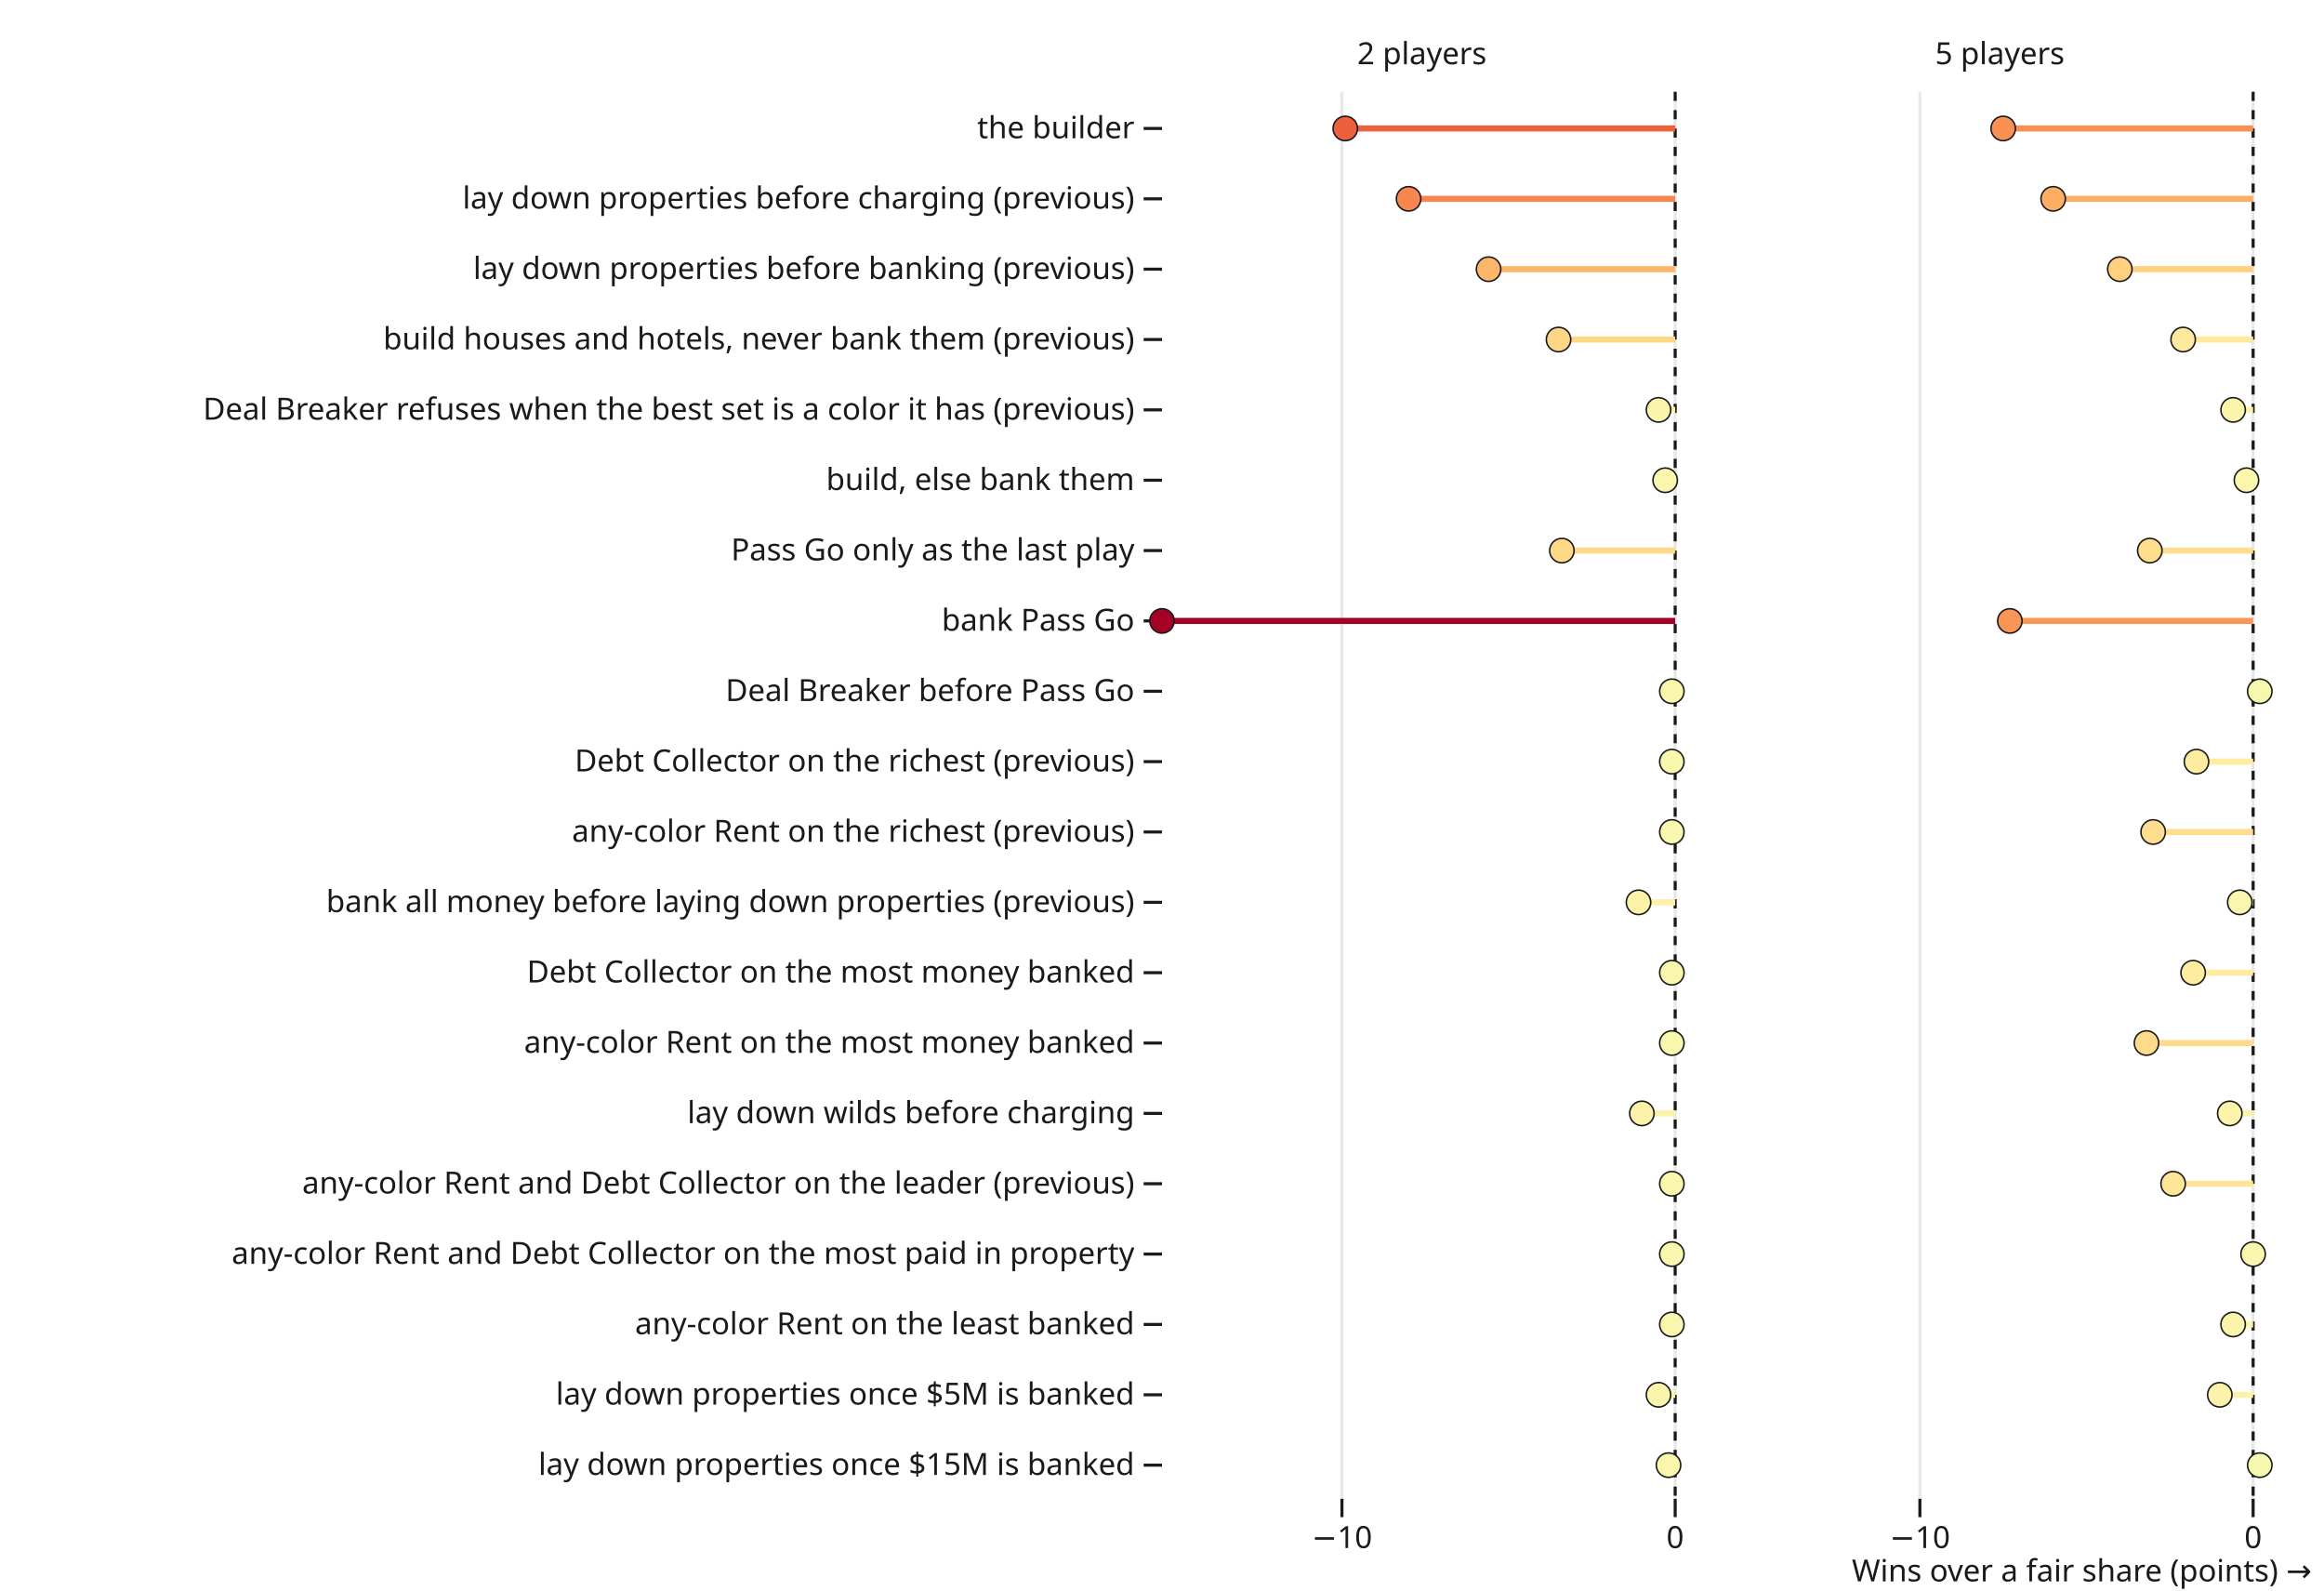
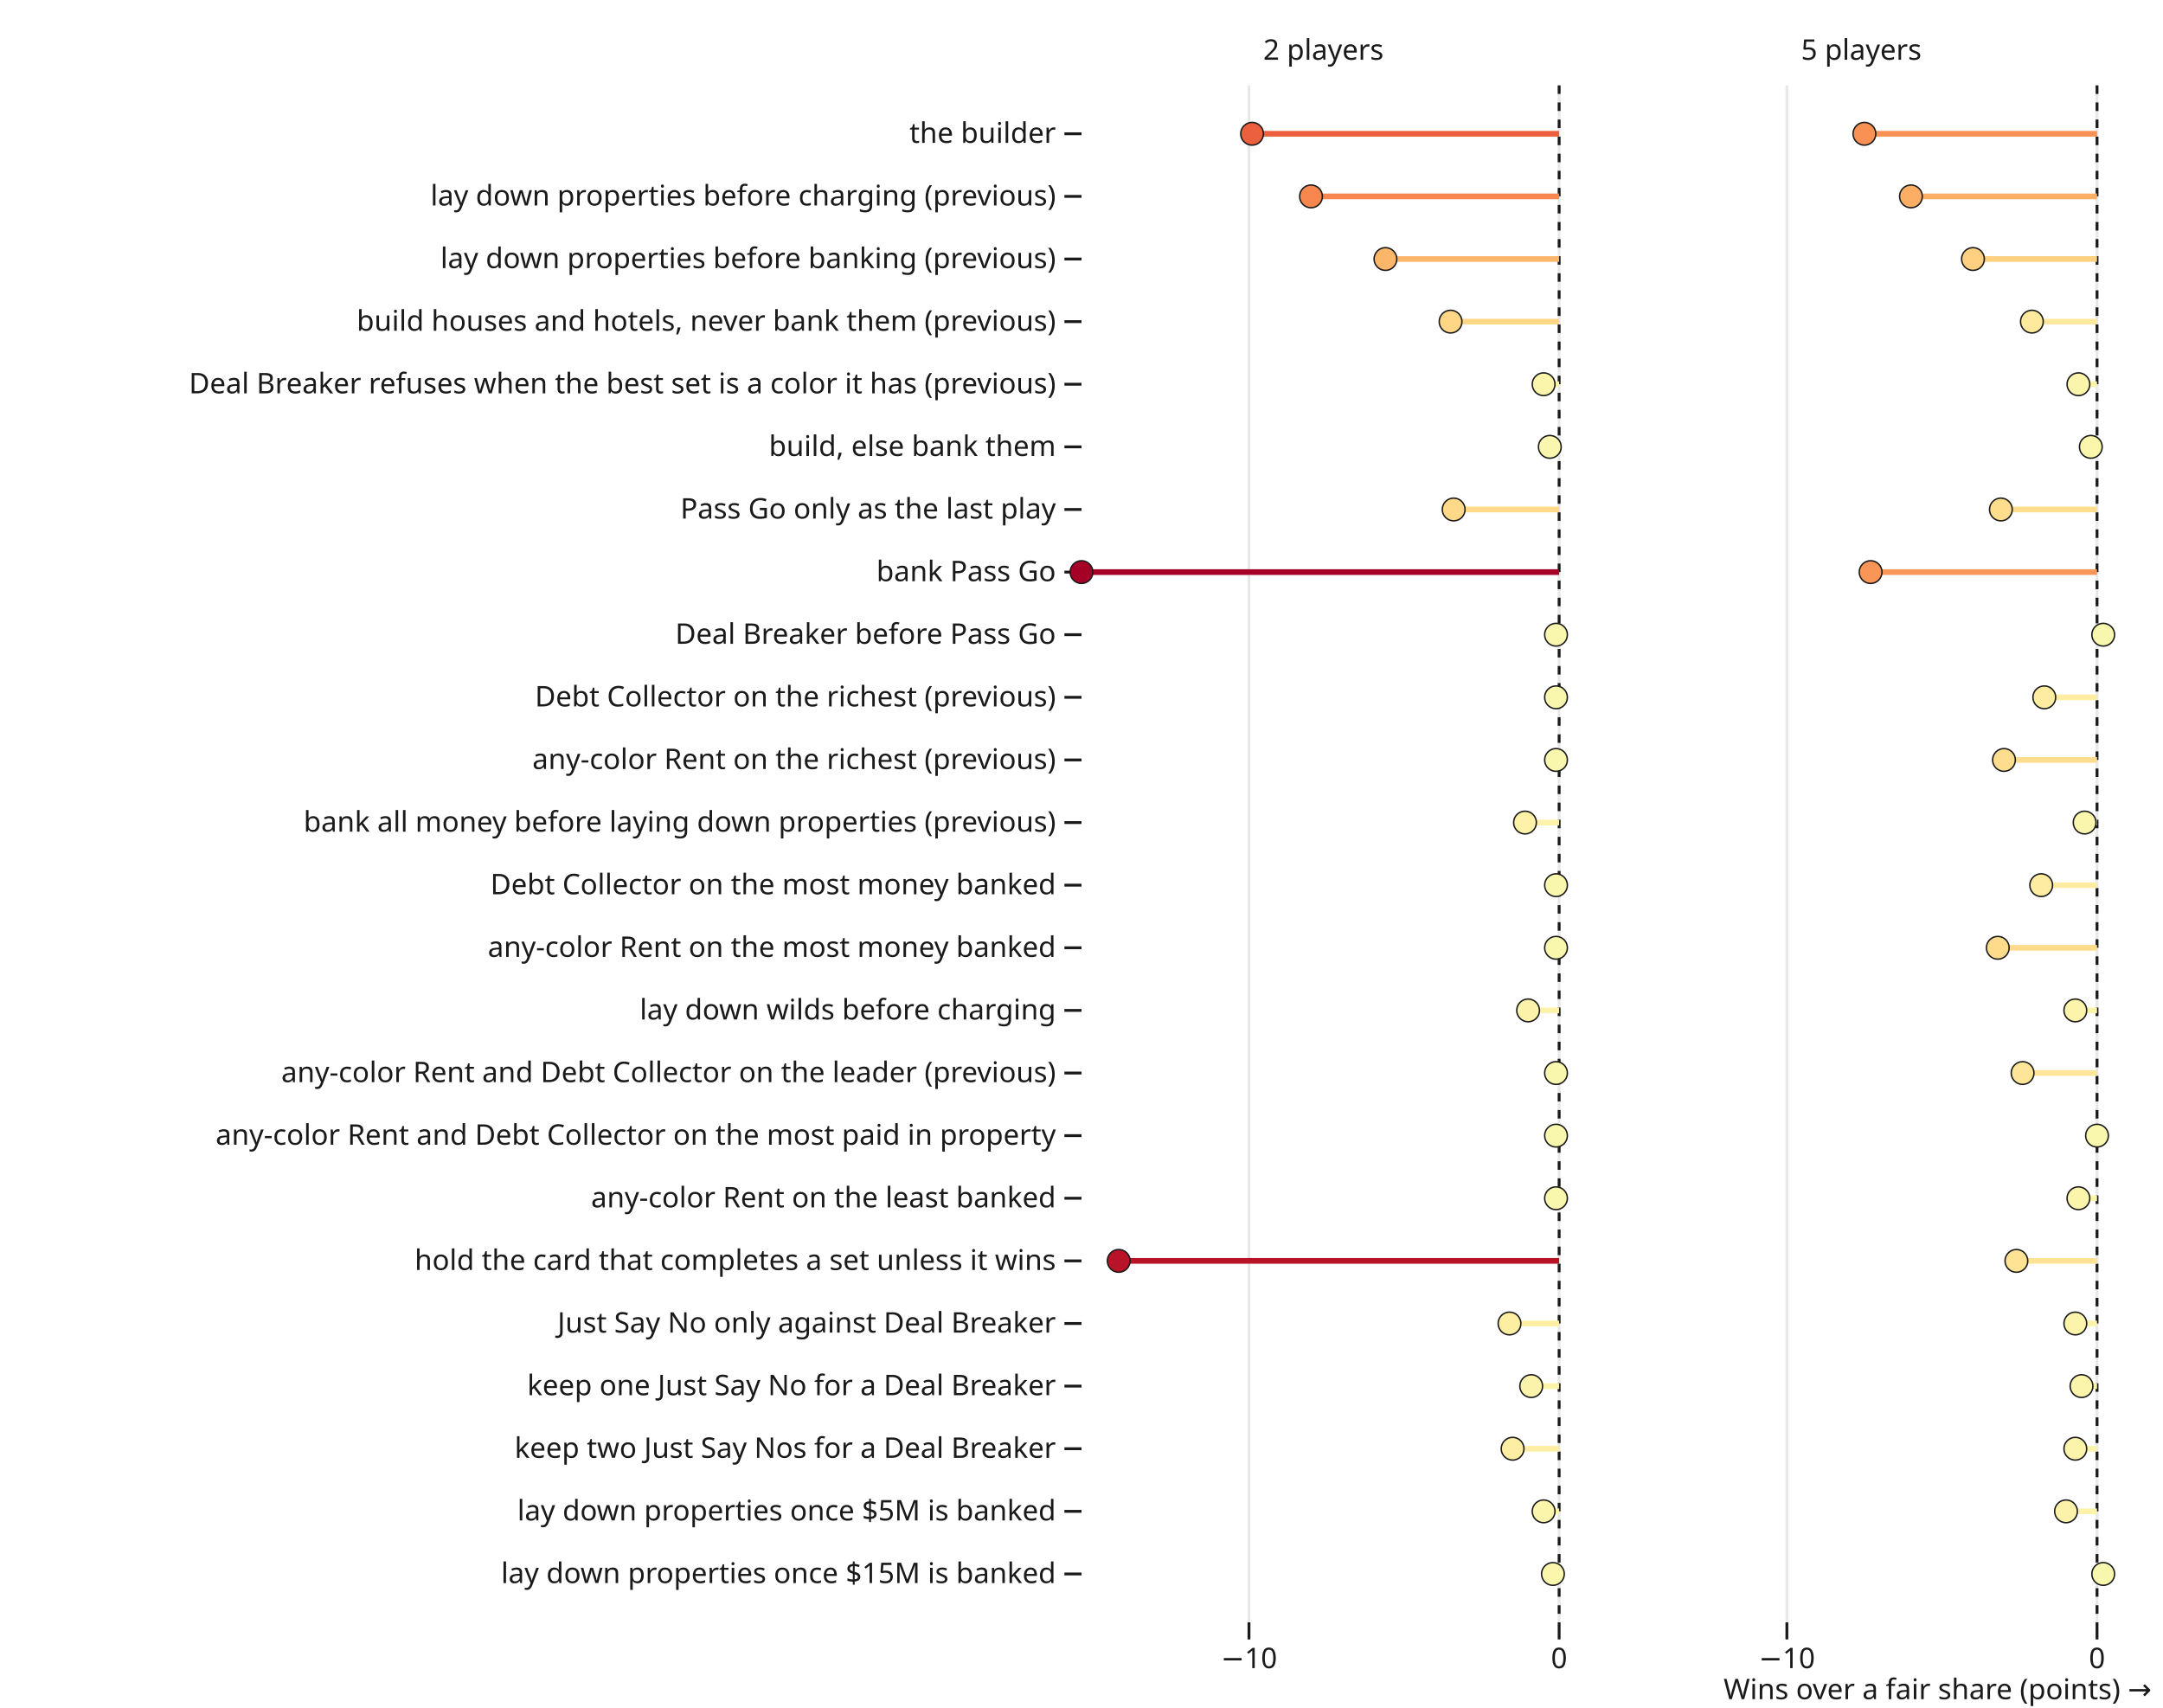
- <svg xmlns="http://www.w3.org/2000/svg" class="plot-d6a7b5" fill="currentColor" font-family="system-ui, sans-serif" font-size="10" text-anchor="middle" width="760" height="520" viewBox="0 0 760 520" style="background: rgb(255, 255, 255); color: rgb(26, 26, 26);">
+ <svg xmlns="http://www.w3.org/2000/svg" class="plot-d6a7b5" fill="currentColor" font-family="system-ui, sans-serif" font-size="10" text-anchor="middle" width="760" height="600" viewBox="0 0 760 600" style="background: rgb(255, 255, 255); color: rgb(26, 26, 26);">
  <style>@media (prefers-color-scheme: dark) { :root { filter: invert(1) hue-rotate(180deg); background: none !important } }</style>
  <style>:where(.plot-d6a7b5) {
  --plot-background: white;
  display: block;
  height: auto;
  height: intrinsic;
  max-width: 100%;
}
:where(.plot-d6a7b5 text),
:where(.plot-d6a7b5 tspan) {
  white-space: pre;
}</style>
  <g aria-label="fx-axis tick label" transform="translate(0,-9)">
    <g transform="translate(0,0)">
      <text transform="translate(465,30)">2 players</text>
    </g>
    <g transform="translate(189,0)">
      <text transform="translate(465,30)">5 players</text>
    </g>
  </g>
  <g aria-label="y-axis tick" aria-hidden="true">
    <g fill="none" stroke="currentColor" transform="translate(0,0)">
-       <path transform="translate(380,42)" d="M0,0L-6,0" />
-       <path transform="translate(380,65)" d="M0,0L-6,0" />
-       <path transform="translate(380,88)" d="M0,0L-6,0" />
-       <path transform="translate(380,111)" d="M0,0L-6,0" />
-       <path transform="translate(380,134)" d="M0,0L-6,0" />
+       <path transform="translate(380,47)" d="M0,0L-6,0" />
+       <path transform="translate(380,69)" d="M0,0L-6,0" />
+       <path transform="translate(380,91)" d="M0,0L-6,0" />
+       <path transform="translate(380,113)" d="M0,0L-6,0" />
+       <path transform="translate(380,135)" d="M0,0L-6,0" />
      <path transform="translate(380,157)" d="M0,0L-6,0" />
-       <path transform="translate(380,180)" d="M0,0L-6,0" />
-       <path transform="translate(380,203)" d="M0,0L-6,0" />
-       <path transform="translate(380,226)" d="M0,0L-6,0" />
-       <path transform="translate(380,249)" d="M0,0L-6,0" />
-       <path transform="translate(380,272)" d="M0,0L-6,0" />
-       <path transform="translate(380,295)" d="M0,0L-6,0" />
-       <path transform="translate(380,318)" d="M0,0L-6,0" />
-       <path transform="translate(380,341)" d="M0,0L-6,0" />
-       <path transform="translate(380,364)" d="M0,0L-6,0" />
-       <path transform="translate(380,387)" d="M0,0L-6,0" />
-       <path transform="translate(380,410)" d="M0,0L-6,0" />
-       <path transform="translate(380,433)" d="M0,0L-6,0" />
-       <path transform="translate(380,456)" d="M0,0L-6,0" />
-       <path transform="translate(380,479)" d="M0,0L-6,0" />
+       <path transform="translate(380,179)" d="M0,0L-6,0" />
+       <path transform="translate(380,201)" d="M0,0L-6,0" />
+       <path transform="translate(380,223)" d="M0,0L-6,0" />
+       <path transform="translate(380,245)" d="M0,0L-6,0" />
+       <path transform="translate(380,267)" d="M0,0L-6,0" />
+       <path transform="translate(380,289)" d="M0,0L-6,0" />
+       <path transform="translate(380,311)" d="M0,0L-6,0" />
+       <path transform="translate(380,333)" d="M0,0L-6,0" />
+       <path transform="translate(380,355)" d="M0,0L-6,0" />
+       <path transform="translate(380,377)" d="M0,0L-6,0" />
+       <path transform="translate(380,399)" d="M0,0L-6,0" />
+       <path transform="translate(380,421)" d="M0,0L-6,0" />
+       <path transform="translate(380,443)" d="M0,0L-6,0" />
+       <path transform="translate(380,465)" d="M0,0L-6,0" />
+       <path transform="translate(380,487)" d="M0,0L-6,0" />
+       <path transform="translate(380,509)" d="M0,0L-6,0" />
+       <path transform="translate(380,531)" d="M0,0L-6,0" />
+       <path transform="translate(380,553)" d="M0,0L-6,0" />
    </g>
  </g>
  <g aria-label="y-axis tick label" transform="translate(-9,0)">
    <g text-anchor="end" transform="translate(0,0)">
-       <text y="0.32em" transform="translate(380,42)">the builder</text>
-       <text y="0.32em" transform="translate(380,65)">lay down properties before charging (previous)</text>
-       <text y="0.32em" transform="translate(380,88)">lay down properties before banking (previous)</text>
-       <text y="0.32em" transform="translate(380,111)">build houses and hotels, never bank them (previous)</text>
-       <text y="0.32em" transform="translate(380,134)">Deal Breaker refuses when the best set is a color it has (previous)</text>
+       <text y="0.32em" transform="translate(380,47)">the builder</text>
+       <text y="0.32em" transform="translate(380,69)">lay down properties before charging (previous)</text>
+       <text y="0.32em" transform="translate(380,91)">lay down properties before banking (previous)</text>
+       <text y="0.32em" transform="translate(380,113)">build houses and hotels, never bank them (previous)</text>
+       <text y="0.32em" transform="translate(380,135)">Deal Breaker refuses when the best set is a color it has (previous)</text>
      <text y="0.32em" transform="translate(380,157)">build, else bank them</text>
-       <text y="0.32em" transform="translate(380,180)">Pass Go only as the last play</text>
-       <text y="0.32em" transform="translate(380,203)">bank Pass Go</text>
-       <text y="0.32em" transform="translate(380,226)">Deal Breaker before Pass Go</text>
-       <text y="0.32em" transform="translate(380,249)">Debt Collector on the richest (previous)</text>
-       <text y="0.32em" transform="translate(380,272)">any-color Rent on the richest (previous)</text>
-       <text y="0.32em" transform="translate(380,295)">bank all money before laying down properties (previous)</text>
-       <text y="0.32em" transform="translate(380,318)">Debt Collector on the most money banked</text>
-       <text y="0.32em" transform="translate(380,341)">any-color Rent on the most money banked</text>
-       <text y="0.32em" transform="translate(380,364)">lay down wilds before charging</text>
-       <text y="0.32em" transform="translate(380,387)">any-color Rent and Debt Collector on the leader (previous)</text>
-       <text y="0.32em" transform="translate(380,410)">any-color Rent and Debt Collector on the most paid in property</text>
-       <text y="0.32em" transform="translate(380,433)">any-color Rent on the least banked</text>
-       <text y="0.32em" transform="translate(380,456)">lay down properties once $5M is banked</text>
-       <text y="0.32em" transform="translate(380,479)">lay down properties once $15M is banked</text>
+       <text y="0.32em" transform="translate(380,179)">Pass Go only as the last play</text>
+       <text y="0.32em" transform="translate(380,201)">bank Pass Go</text>
+       <text y="0.32em" transform="translate(380,223)">Deal Breaker before Pass Go</text>
+       <text y="0.32em" transform="translate(380,245)">Debt Collector on the richest (previous)</text>
+       <text y="0.32em" transform="translate(380,267)">any-color Rent on the richest (previous)</text>
+       <text y="0.32em" transform="translate(380,289)">bank all money before laying down properties (previous)</text>
+       <text y="0.32em" transform="translate(380,311)">Debt Collector on the most money banked</text>
+       <text y="0.32em" transform="translate(380,333)">any-color Rent on the most money banked</text>
+       <text y="0.32em" transform="translate(380,355)">lay down wilds before charging</text>
+       <text y="0.32em" transform="translate(380,377)">any-color Rent and Debt Collector on the leader (previous)</text>
+       <text y="0.32em" transform="translate(380,399)">any-color Rent and Debt Collector on the most paid in property</text>
+       <text y="0.32em" transform="translate(380,421)">any-color Rent on the least banked</text>
+       <text y="0.32em" transform="translate(380,443)">hold the card that completes a set unless it wins</text>
+       <text y="0.32em" transform="translate(380,465)">Just Say No only against Deal Breaker</text>
+       <text y="0.32em" transform="translate(380,487)">keep one Just Say No for a Deal Breaker</text>
+       <text y="0.32em" transform="translate(380,509)">keep two Just Say Nos for a Deal Breaker</text>
+       <text y="0.32em" transform="translate(380,531)">lay down properties once $5M is banked</text>
+       <text y="0.32em" transform="translate(380,553)">lay down properties once $15M is banked</text>
    </g>
  </g>
  <g aria-label="x-grid" aria-hidden="true">
    <g stroke="currentColor" stroke-opacity="0.1" transform="translate(0,0)">
-       <line x1="438.846" x2="438.846" y1="30" y2="490" />
-       <line x1="547.821" x2="547.821" y1="30" y2="490" />
+       <line x1="438.846" x2="438.846" y1="30" y2="570" />
+       <line x1="547.821" x2="547.821" y1="30" y2="570" />
    </g>
    <g stroke="currentColor" stroke-opacity="0.1" transform="translate(189,0)">
-       <line x1="438.846" x2="438.846" y1="30" y2="490" />
-       <line x1="547.821" x2="547.821" y1="30" y2="490" />
+       <line x1="438.846" x2="438.846" y1="30" y2="570" />
+       <line x1="547.821" x2="547.821" y1="30" y2="570" />
    </g>
  </g>
  <g aria-label="x-axis tick" aria-hidden="true">
    <g fill="none" stroke="currentColor" transform="translate(0,0)">
-       <path transform="translate(438.8462,490)" d="M0,0L0,6" />
-       <path transform="translate(547.8205,490)" d="M0,0L0,6" />
+       <path transform="translate(438.8462,570)" d="M0,0L0,6" />
+       <path transform="translate(547.8205,570)" d="M0,0L0,6" />
    </g>
    <g fill="none" stroke="currentColor" transform="translate(189,0)">
-       <path transform="translate(438.8462,490)" d="M0,0L0,6" />
-       <path transform="translate(547.8205,490)" d="M0,0L0,6" />
+       <path transform="translate(438.8462,570)" d="M0,0L0,6" />
+       <path transform="translate(547.8205,570)" d="M0,0L0,6" />
    </g>
  </g>
  <g aria-label="x-axis tick label" transform="translate(0,9)">
    <g font-variant="tabular-nums" transform="translate(0,0)">
-       <text y="0.71em" transform="translate(438.8462,490)">−10</text>
-       <text y="0.71em" transform="translate(547.8205,490)">0</text>
+       <text y="0.71em" transform="translate(438.8462,570)">−10</text>
+       <text y="0.71em" transform="translate(547.8205,570)">0</text>
    </g>
    <g font-variant="tabular-nums" transform="translate(189,0)">
-       <text y="0.71em" transform="translate(438.8462,490)">−10</text>
-       <text y="0.71em" transform="translate(547.8205,490)">0</text>
+       <text y="0.71em" transform="translate(438.8462,570)">−10</text>
+       <text y="0.71em" transform="translate(547.8205,570)">0</text>
    </g>
  </g>
  <g aria-label="x-axis label" text-anchor="end" transform="translate(17,27)">
-     <text transform="translate(739,490)">Wins over a fair share (points) →</text>
+     <text transform="translate(739,570)">Wins over a fair share (points) →</text>
  </g>
  <g aria-label="rule">
    <g stroke="#1a1a1a" stroke-dasharray="3,3" transform="translate(0,0)">
-       <line x1="547.821" x2="547.821" y1="30" y2="490" />
+       <line x1="547.821" x2="547.821" y1="30" y2="570" />
    </g>
    <g stroke="#1a1a1a" stroke-dasharray="3,3" transform="translate(189,0)">
-       <line x1="547.821" x2="547.821" y1="30" y2="490" />
+       <line x1="547.821" x2="547.821" y1="30" y2="570" />
    </g>
  </g>
  <g aria-label="rule">
    <g stroke-width="2" transform="translate(0,0)">
-       <line x1="547.821" x2="439.936" y1="42" y2="42" stroke="rgb(236, 96, 61)" />
-       <line x1="547.821" x2="460.641" y1="65" y2="65" stroke="rgb(247, 135, 79)" />
-       <line x1="547.821" x2="486.795" y1="88" y2="88" stroke="rgb(252, 182, 106)" />
-       <line x1="547.821" x2="509.679" y1="111" y2="111" stroke="rgb(254, 215, 134)" />
-       <line x1="547.821" x2="542.372" y1="134" y2="134" stroke="rgb(251, 245, 172)" />
+       <line x1="547.821" x2="439.936" y1="47" y2="47" stroke="rgb(236, 96, 61)" />
+       <line x1="547.821" x2="460.641" y1="69" y2="69" stroke="rgb(247, 135, 79)" />
+       <line x1="547.821" x2="486.795" y1="91" y2="91" stroke="rgb(252, 182, 106)" />
+       <line x1="547.821" x2="509.679" y1="113" y2="113" stroke="rgb(254, 215, 134)" />
+       <line x1="547.821" x2="542.372" y1="135" y2="135" stroke="rgb(251, 245, 172)" />
      <line x1="547.821" x2="544.551" y1="157" y2="157" stroke="rgb(250, 246, 173)" />
-       <line x1="547.821" x2="510.769" y1="180" y2="180" stroke="rgb(254, 217, 136)" />
-       <line x1="547.821" x2="380" y1="203" y2="203" stroke="rgb(165, 0, 38)" />
-       <line x1="547.821" x2="546.731" y1="226" y2="226" stroke="rgb(249, 247, 174)" />
-       <line x1="547.821" x2="546.731" y1="249" y2="249" stroke="rgb(249, 247, 174)" />
-       <line x1="547.821" x2="546.731" y1="272" y2="272" stroke="rgb(249, 247, 174)" />
-       <line x1="547.821" x2="535.833" y1="295" y2="295" stroke="rgb(253, 242, 168)" />
-       <line x1="547.821" x2="546.731" y1="318" y2="318" stroke="rgb(249, 247, 174)" />
-       <line x1="547.821" x2="546.731" y1="341" y2="341" stroke="rgb(249, 247, 174)" />
-       <line x1="547.821" x2="536.923" y1="364" y2="364" stroke="rgb(253, 242, 169)" />
-       <line x1="547.821" x2="546.731" y1="387" y2="387" stroke="rgb(249, 247, 174)" />
-       <line x1="547.821" x2="546.731" y1="410" y2="410" stroke="rgb(249, 247, 174)" />
-       <line x1="547.821" x2="546.731" y1="433" y2="433" stroke="rgb(249, 247, 174)" />
-       <line x1="547.821" x2="542.372" y1="456" y2="456" stroke="rgb(251, 245, 172)" />
-       <line x1="547.821" x2="545.641" y1="479" y2="479" stroke="rgb(250, 247, 173)" />
+       <line x1="547.821" x2="510.769" y1="179" y2="179" stroke="rgb(254, 217, 136)" />
+       <line x1="547.821" x2="380" y1="201" y2="201" stroke="rgb(165, 0, 38)" />
+       <line x1="547.821" x2="546.731" y1="223" y2="223" stroke="rgb(249, 247, 174)" />
+       <line x1="547.821" x2="546.731" y1="245" y2="245" stroke="rgb(249, 247, 174)" />
+       <line x1="547.821" x2="546.731" y1="267" y2="267" stroke="rgb(249, 247, 174)" />
+       <line x1="547.821" x2="535.833" y1="289" y2="289" stroke="rgb(253, 242, 168)" />
+       <line x1="547.821" x2="546.731" y1="311" y2="311" stroke="rgb(249, 247, 174)" />
+       <line x1="547.821" x2="546.731" y1="333" y2="333" stroke="rgb(249, 247, 174)" />
+       <line x1="547.821" x2="536.923" y1="355" y2="355" stroke="rgb(253, 242, 169)" />
+       <line x1="547.821" x2="546.731" y1="377" y2="377" stroke="rgb(249, 247, 174)" />
+       <line x1="547.821" x2="546.731" y1="399" y2="399" stroke="rgb(249, 247, 174)" />
+       <line x1="547.821" x2="546.731" y1="421" y2="421" stroke="rgb(249, 247, 174)" />
+       <line x1="547.821" x2="393.077" y1="443" y2="443" stroke="rgb(184, 19, 39)" />
+       <line x1="547.821" x2="530.385" y1="465" y2="465" stroke="rgb(254, 238, 162)" />
+       <line x1="547.821" x2="538.013" y1="487" y2="487" stroke="rgb(252, 243, 170)" />
+       <line x1="547.821" x2="531.474" y1="509" y2="509" stroke="rgb(254, 238, 164)" />
+       <line x1="547.821" x2="542.372" y1="531" y2="531" stroke="rgb(251, 245, 172)" />
+       <line x1="547.821" x2="545.641" y1="553" y2="553" stroke="rgb(250, 247, 173)" />
    </g>
    <g stroke-width="2" transform="translate(189,0)">
-       <line x1="547.821" x2="466.09" y1="42" y2="42" stroke="rgb(249, 145, 84)" />
-       <line x1="547.821" x2="482.436" y1="65" y2="65" stroke="rgb(252, 174, 101)" />
-       <line x1="547.821" x2="504.231" y1="88" y2="88" stroke="rgb(254, 208, 127)" />
-       <line x1="547.821" x2="524.936" y1="111" y2="111" stroke="rgb(254, 233, 156)" />
-       <line x1="547.821" x2="541.282" y1="134" y2="134" stroke="rgb(251, 245, 172)" />
+       <line x1="547.821" x2="466.09" y1="47" y2="47" stroke="rgb(249, 145, 84)" />
+       <line x1="547.821" x2="482.436" y1="69" y2="69" stroke="rgb(252, 174, 101)" />
+       <line x1="547.821" x2="504.231" y1="91" y2="91" stroke="rgb(254, 208, 127)" />
+       <line x1="547.821" x2="524.936" y1="113" y2="113" stroke="rgb(254, 233, 156)" />
+       <line x1="547.821" x2="541.282" y1="135" y2="135" stroke="rgb(251, 245, 172)" />
      <line x1="547.821" x2="545.641" y1="157" y2="157" stroke="rgb(250, 247, 173)" />
-       <line x1="547.821" x2="514.038" y1="180" y2="180" stroke="rgb(254, 221, 140)" />
-       <line x1="547.821" x2="468.269" y1="203" y2="203" stroke="rgb(249, 149, 86)" />
-       <line x1="547.821" x2="550" y1="226" y2="226" stroke="rgb(247, 248, 173)" />
-       <line x1="547.821" x2="529.295" y1="249" y2="249" stroke="rgb(254, 237, 161)" />
-       <line x1="547.821" x2="515.128" y1="272" y2="272" stroke="rgb(254, 222, 142)" />
-       <line x1="547.821" x2="543.462" y1="295" y2="295" stroke="rgb(251, 246, 173)" />
-       <line x1="547.821" x2="528.205" y1="318" y2="318" stroke="rgb(254, 236, 160)" />
-       <line x1="547.821" x2="512.949" y1="341" y2="341" stroke="rgb(254, 219, 139)" />
-       <line x1="547.821" x2="540.192" y1="364" y2="364" stroke="rgb(252, 244, 171)" />
-       <line x1="547.821" x2="521.667" y1="387" y2="387" stroke="rgb(254, 229, 151)" />
-       <line x1="547.821" x2="547.821" y1="410" y2="410" stroke="rgb(249, 247, 174)" />
-       <line x1="547.821" x2="541.282" y1="433" y2="433" stroke="rgb(251, 245, 172)" />
-       <line x1="547.821" x2="536.923" y1="456" y2="456" stroke="rgb(253, 242, 169)" />
-       <line x1="547.821" x2="550" y1="479" y2="479" stroke="rgb(247, 248, 173)" />
+       <line x1="547.821" x2="514.038" y1="179" y2="179" stroke="rgb(254, 221, 140)" />
+       <line x1="547.821" x2="468.269" y1="201" y2="201" stroke="rgb(249, 149, 86)" />
+       <line x1="547.821" x2="550" y1="223" y2="223" stroke="rgb(247, 248, 173)" />
+       <line x1="547.821" x2="529.295" y1="245" y2="245" stroke="rgb(254, 237, 161)" />
+       <line x1="547.821" x2="515.128" y1="267" y2="267" stroke="rgb(254, 222, 142)" />
+       <line x1="547.821" x2="543.462" y1="289" y2="289" stroke="rgb(251, 246, 173)" />
+       <line x1="547.821" x2="528.205" y1="311" y2="311" stroke="rgb(254, 236, 160)" />
+       <line x1="547.821" x2="512.949" y1="333" y2="333" stroke="rgb(254, 219, 139)" />
+       <line x1="547.821" x2="540.192" y1="355" y2="355" stroke="rgb(252, 244, 171)" />
+       <line x1="547.821" x2="521.667" y1="377" y2="377" stroke="rgb(254, 229, 151)" />
+       <line x1="547.821" x2="547.821" y1="399" y2="399" stroke="rgb(249, 247, 174)" />
+       <line x1="547.821" x2="541.282" y1="421" y2="421" stroke="rgb(251, 245, 172)" />
+       <line x1="547.821" x2="519.487" y1="443" y2="443" stroke="rgb(254, 227, 148)" />
+       <line x1="547.821" x2="540.192" y1="465" y2="465" stroke="rgb(252, 244, 171)" />
+       <line x1="547.821" x2="542.372" y1="487" y2="487" stroke="rgb(251, 245, 172)" />
+       <line x1="547.821" x2="540.192" y1="509" y2="509" stroke="rgb(252, 244, 171)" />
+       <line x1="547.821" x2="536.923" y1="531" y2="531" stroke="rgb(253, 242, 169)" />
+       <line x1="547.821" x2="550" y1="553" y2="553" stroke="rgb(247, 248, 173)" />
    </g>
  </g>
  <g aria-label="dot">
    <g stroke="#1a1a1a" stroke-width="0.5" transform="translate(0,0)">
-       <circle cx="439.936" cy="42" r="4" fill="rgb(236, 96, 61)" />
-       <circle cx="460.641" cy="65" r="4" fill="rgb(247, 135, 79)" />
-       <circle cx="486.795" cy="88" r="4" fill="rgb(252, 182, 106)" />
-       <circle cx="509.679" cy="111" r="4" fill="rgb(254, 215, 134)" />
-       <circle cx="542.372" cy="134" r="4" fill="rgb(251, 245, 172)" />
+       <circle cx="439.936" cy="47" r="4" fill="rgb(236, 96, 61)" />
+       <circle cx="460.641" cy="69" r="4" fill="rgb(247, 135, 79)" />
+       <circle cx="486.795" cy="91" r="4" fill="rgb(252, 182, 106)" />
+       <circle cx="509.679" cy="113" r="4" fill="rgb(254, 215, 134)" />
+       <circle cx="542.372" cy="135" r="4" fill="rgb(251, 245, 172)" />
      <circle cx="544.551" cy="157" r="4" fill="rgb(250, 246, 173)" />
-       <circle cx="510.769" cy="180" r="4" fill="rgb(254, 217, 136)" />
-       <circle cx="380" cy="203" r="4" fill="rgb(165, 0, 38)" />
-       <circle cx="546.731" cy="226" r="4" fill="rgb(249, 247, 174)" />
-       <circle cx="546.731" cy="249" r="4" fill="rgb(249, 247, 174)" />
-       <circle cx="546.731" cy="272" r="4" fill="rgb(249, 247, 174)" />
-       <circle cx="535.833" cy="295" r="4" fill="rgb(253, 242, 168)" />
-       <circle cx="546.731" cy="318" r="4" fill="rgb(249, 247, 174)" />
-       <circle cx="546.731" cy="341" r="4" fill="rgb(249, 247, 174)" />
-       <circle cx="536.923" cy="364" r="4" fill="rgb(253, 242, 169)" />
-       <circle cx="546.731" cy="387" r="4" fill="rgb(249, 247, 174)" />
-       <circle cx="546.731" cy="410" r="4" fill="rgb(249, 247, 174)" />
-       <circle cx="546.731" cy="433" r="4" fill="rgb(249, 247, 174)" />
-       <circle cx="542.372" cy="456" r="4" fill="rgb(251, 245, 172)" />
-       <circle cx="545.641" cy="479" r="4" fill="rgb(250, 247, 173)" />
+       <circle cx="510.769" cy="179" r="4" fill="rgb(254, 217, 136)" />
+       <circle cx="380" cy="201" r="4" fill="rgb(165, 0, 38)" />
+       <circle cx="546.731" cy="223" r="4" fill="rgb(249, 247, 174)" />
+       <circle cx="546.731" cy="245" r="4" fill="rgb(249, 247, 174)" />
+       <circle cx="546.731" cy="267" r="4" fill="rgb(249, 247, 174)" />
+       <circle cx="535.833" cy="289" r="4" fill="rgb(253, 242, 168)" />
+       <circle cx="546.731" cy="311" r="4" fill="rgb(249, 247, 174)" />
+       <circle cx="546.731" cy="333" r="4" fill="rgb(249, 247, 174)" />
+       <circle cx="536.923" cy="355" r="4" fill="rgb(253, 242, 169)" />
+       <circle cx="546.731" cy="377" r="4" fill="rgb(249, 247, 174)" />
+       <circle cx="546.731" cy="399" r="4" fill="rgb(249, 247, 174)" />
+       <circle cx="546.731" cy="421" r="4" fill="rgb(249, 247, 174)" />
+       <circle cx="393.077" cy="443" r="4" fill="rgb(184, 19, 39)" />
+       <circle cx="530.385" cy="465" r="4" fill="rgb(254, 238, 162)" />
+       <circle cx="538.013" cy="487" r="4" fill="rgb(252, 243, 170)" />
+       <circle cx="531.474" cy="509" r="4" fill="rgb(254, 238, 164)" />
+       <circle cx="542.372" cy="531" r="4" fill="rgb(251, 245, 172)" />
+       <circle cx="545.641" cy="553" r="4" fill="rgb(250, 247, 173)" />
    </g>
    <g stroke="#1a1a1a" stroke-width="0.5" transform="translate(189,0)">
-       <circle cx="466.09" cy="42" r="4" fill="rgb(249, 145, 84)" />
-       <circle cx="482.436" cy="65" r="4" fill="rgb(252, 174, 101)" />
-       <circle cx="504.231" cy="88" r="4" fill="rgb(254, 208, 127)" />
-       <circle cx="524.936" cy="111" r="4" fill="rgb(254, 233, 156)" />
-       <circle cx="541.282" cy="134" r="4" fill="rgb(251, 245, 172)" />
+       <circle cx="466.09" cy="47" r="4" fill="rgb(249, 145, 84)" />
+       <circle cx="482.436" cy="69" r="4" fill="rgb(252, 174, 101)" />
+       <circle cx="504.231" cy="91" r="4" fill="rgb(254, 208, 127)" />
+       <circle cx="524.936" cy="113" r="4" fill="rgb(254, 233, 156)" />
+       <circle cx="541.282" cy="135" r="4" fill="rgb(251, 245, 172)" />
      <circle cx="545.641" cy="157" r="4" fill="rgb(250, 247, 173)" />
-       <circle cx="514.038" cy="180" r="4" fill="rgb(254, 221, 140)" />
-       <circle cx="468.269" cy="203" r="4" fill="rgb(249, 149, 86)" />
-       <circle cx="550" cy="226" r="4" fill="rgb(247, 248, 173)" />
-       <circle cx="529.295" cy="249" r="4" fill="rgb(254, 237, 161)" />
-       <circle cx="515.128" cy="272" r="4" fill="rgb(254, 222, 142)" />
-       <circle cx="543.462" cy="295" r="4" fill="rgb(251, 246, 173)" />
-       <circle cx="528.205" cy="318" r="4" fill="rgb(254, 236, 160)" />
-       <circle cx="512.949" cy="341" r="4" fill="rgb(254, 219, 139)" />
-       <circle cx="540.192" cy="364" r="4" fill="rgb(252, 244, 171)" />
-       <circle cx="521.667" cy="387" r="4" fill="rgb(254, 229, 151)" />
-       <circle cx="547.821" cy="410" r="4" fill="rgb(249, 247, 174)" />
-       <circle cx="541.282" cy="433" r="4" fill="rgb(251, 245, 172)" />
-       <circle cx="536.923" cy="456" r="4" fill="rgb(253, 242, 169)" />
-       <circle cx="550" cy="479" r="4" fill="rgb(247, 248, 173)" />
+       <circle cx="514.038" cy="179" r="4" fill="rgb(254, 221, 140)" />
+       <circle cx="468.269" cy="201" r="4" fill="rgb(249, 149, 86)" />
+       <circle cx="550" cy="223" r="4" fill="rgb(247, 248, 173)" />
+       <circle cx="529.295" cy="245" r="4" fill="rgb(254, 237, 161)" />
+       <circle cx="515.128" cy="267" r="4" fill="rgb(254, 222, 142)" />
+       <circle cx="543.462" cy="289" r="4" fill="rgb(251, 246, 173)" />
+       <circle cx="528.205" cy="311" r="4" fill="rgb(254, 236, 160)" />
+       <circle cx="512.949" cy="333" r="4" fill="rgb(254, 219, 139)" />
+       <circle cx="540.192" cy="355" r="4" fill="rgb(252, 244, 171)" />
+       <circle cx="521.667" cy="377" r="4" fill="rgb(254, 229, 151)" />
+       <circle cx="547.821" cy="399" r="4" fill="rgb(249, 247, 174)" />
+       <circle cx="541.282" cy="421" r="4" fill="rgb(251, 245, 172)" />
+       <circle cx="519.487" cy="443" r="4" fill="rgb(254, 227, 148)" />
+       <circle cx="540.192" cy="465" r="4" fill="rgb(252, 244, 171)" />
+       <circle cx="542.372" cy="487" r="4" fill="rgb(251, 245, 172)" />
+       <circle cx="540.192" cy="509" r="4" fill="rgb(252, 244, 171)" />
+       <circle cx="536.923" cy="531" r="4" fill="rgb(253, 242, 169)" />
+       <circle cx="550" cy="553" r="4" fill="rgb(247, 248, 173)" />
    </g>
  </g>
</svg>
